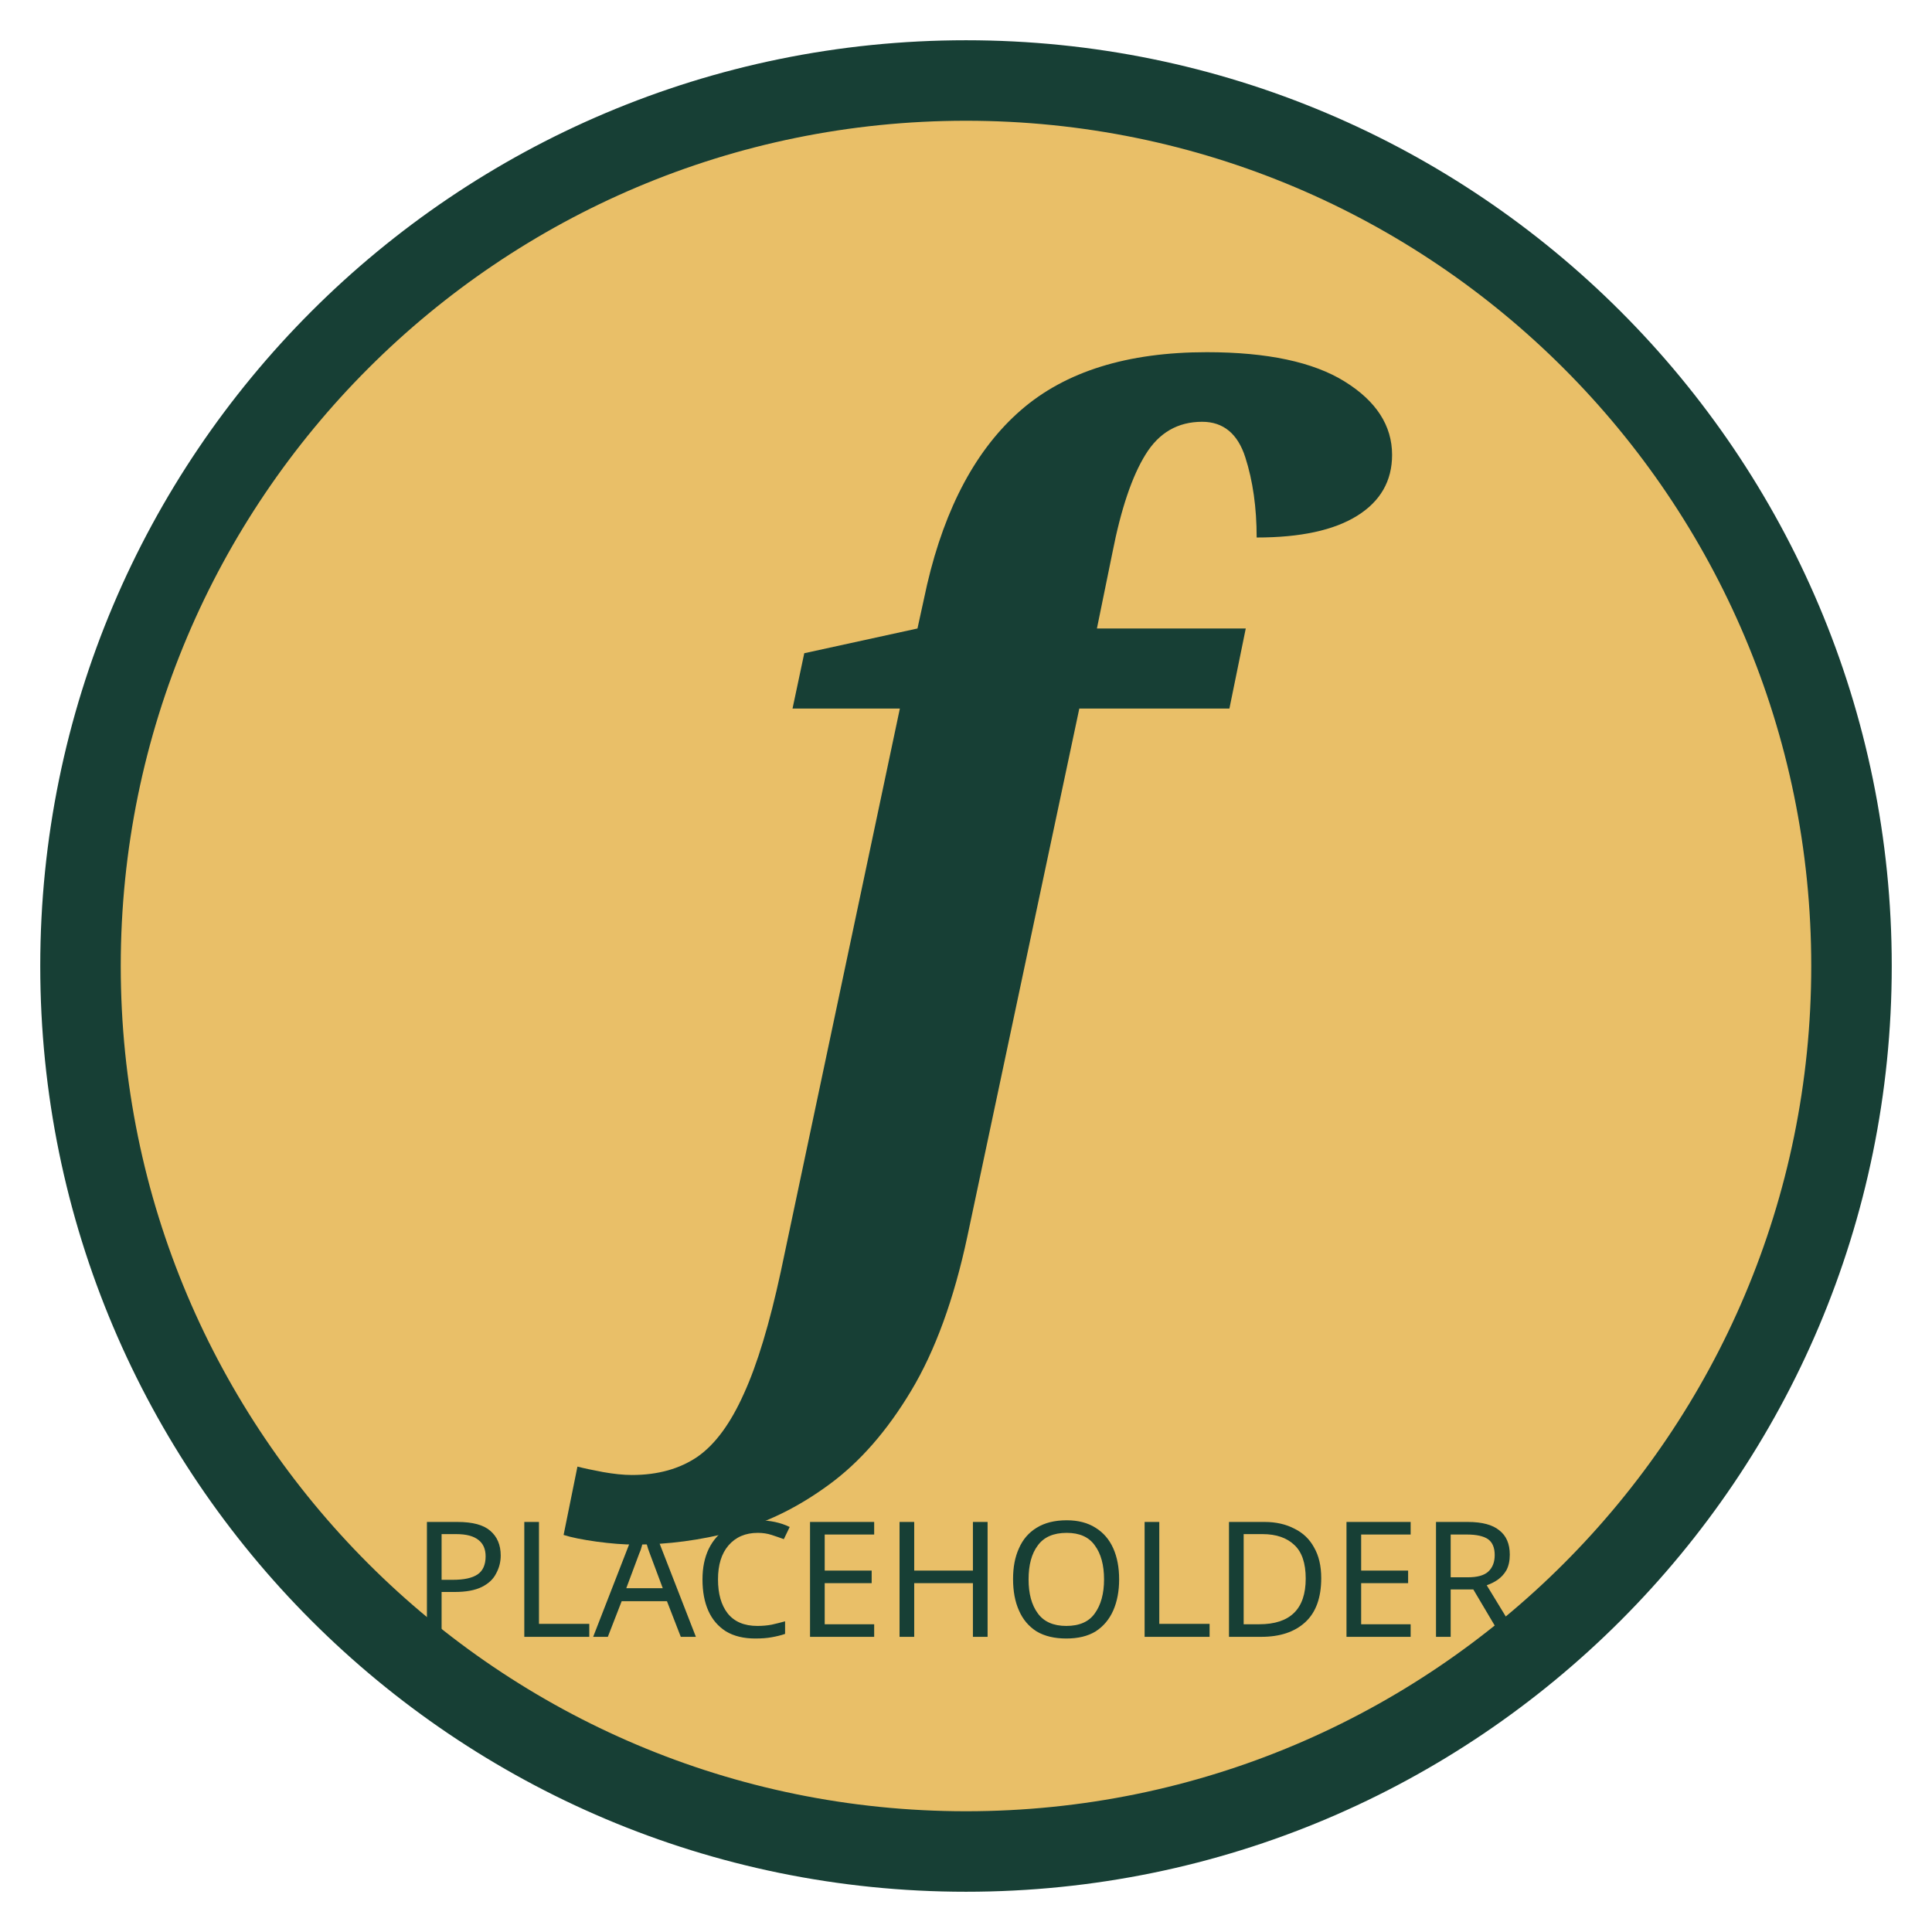
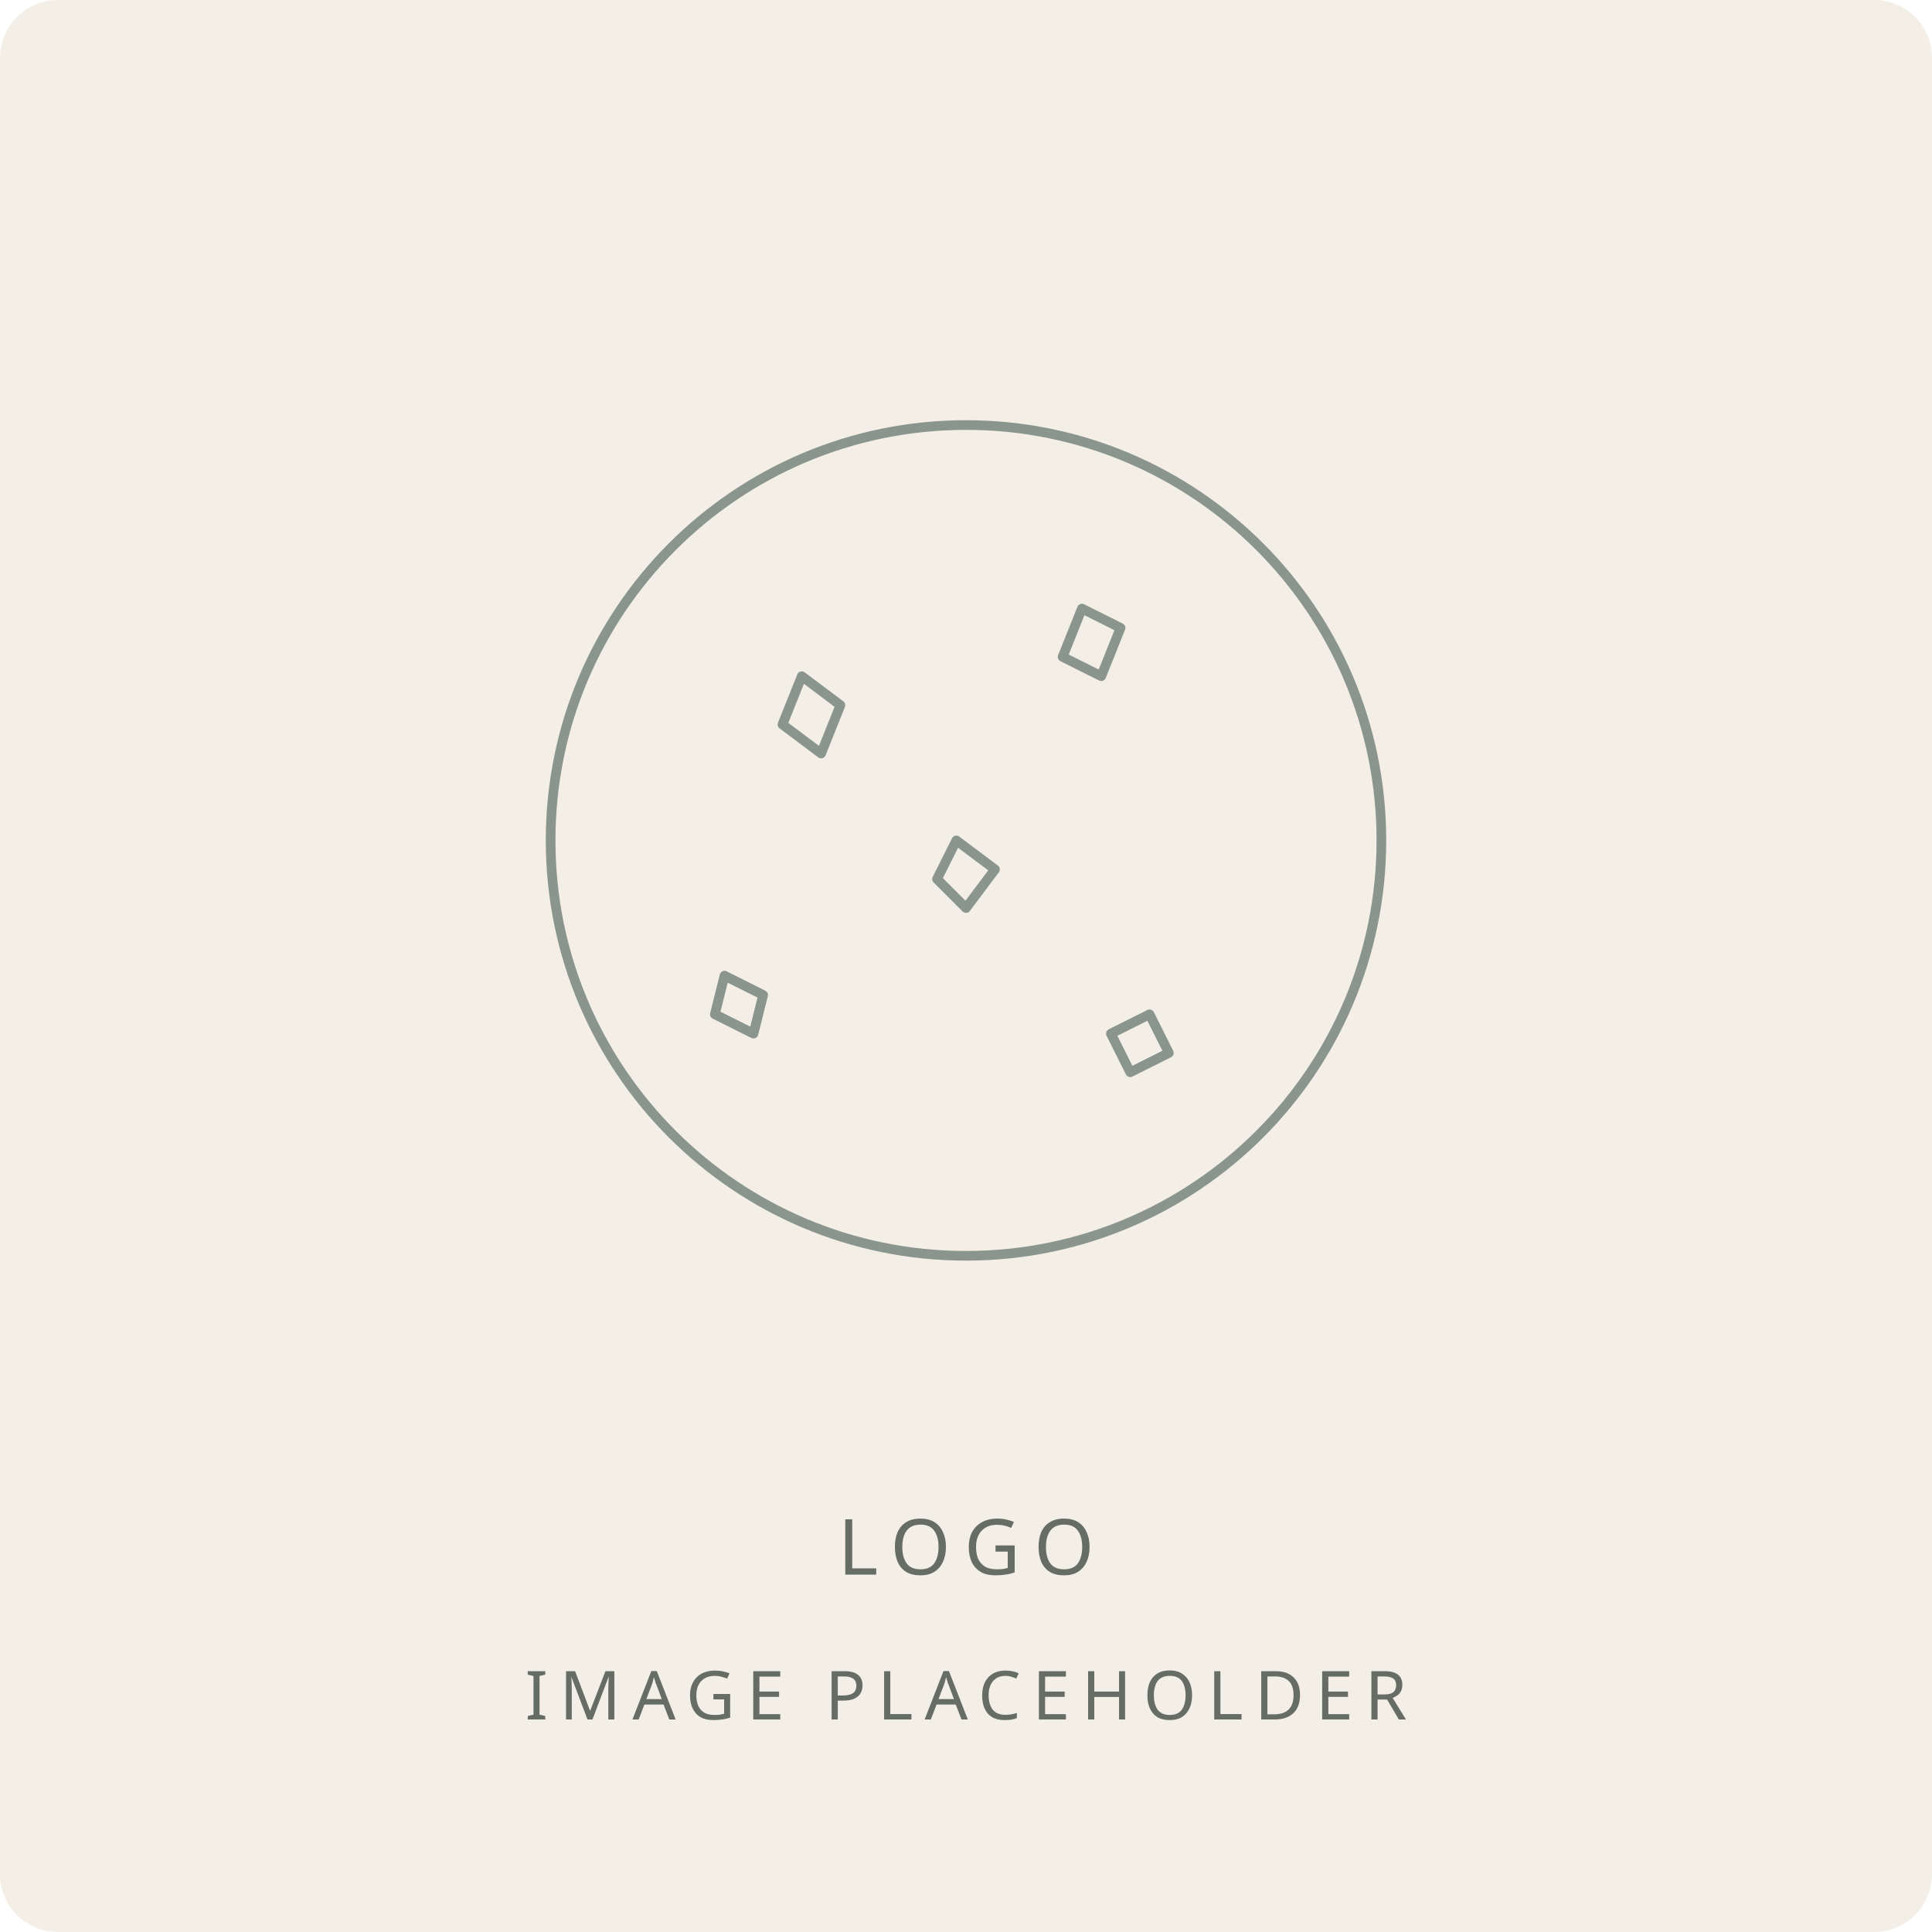
- <svg xmlns="http://www.w3.org/2000/svg" width="72" height="72" viewBox="0 0 72 72" role="img">
-   <circle cx="36" cy="36" r="33" fill="#e9bf68" stroke="#173f35" stroke-width="3" />
-   <text x="36" y="47" text-anchor="middle" font-family="Georgia,serif" font-style="italic" font-weight="bold" font-size="44" fill="#173f35">f</text>
-   <text x="36" y="61" text-anchor="middle" font-family="sans-serif" font-size="6" fill="#173f35">PLACEHOLDER</text>
+ <svg xmlns="http://www.w3.org/2000/svg" width="200" height="200" viewBox="0 0 200 200" role="img">
+   <rect width="200" height="200" rx="6" fill="#f3efe7" />
+   <g fill="none" stroke="#203c34" stroke-width="1" stroke-linecap="round" stroke-linejoin="round" opacity=".5">
+     <circle cx="100" cy="87" r="43" />
+     <path d="m83 70 4 3-2 5-4-3Zm29-7 4 2-2 5-4-2ZM99 87l4 3-3 4-3-3Zm-24 14 4 2-1 4-4-2Zm40 6 4-2 2 4-4 2Z" />
+   </g>
+   <text x="100" y="163" text-anchor="middle" fill="#666d65" font-family="sans-serif" font-weight="400" font-size="8" letter-spacing="1.4">LOGO</text>
+   <text x="100" y="178" text-anchor="middle" fill="#666d65" font-family="sans-serif" font-weight="400" font-size="7" letter-spacing="1.2">IMAGE PLACEHOLDER</text>
</svg>
